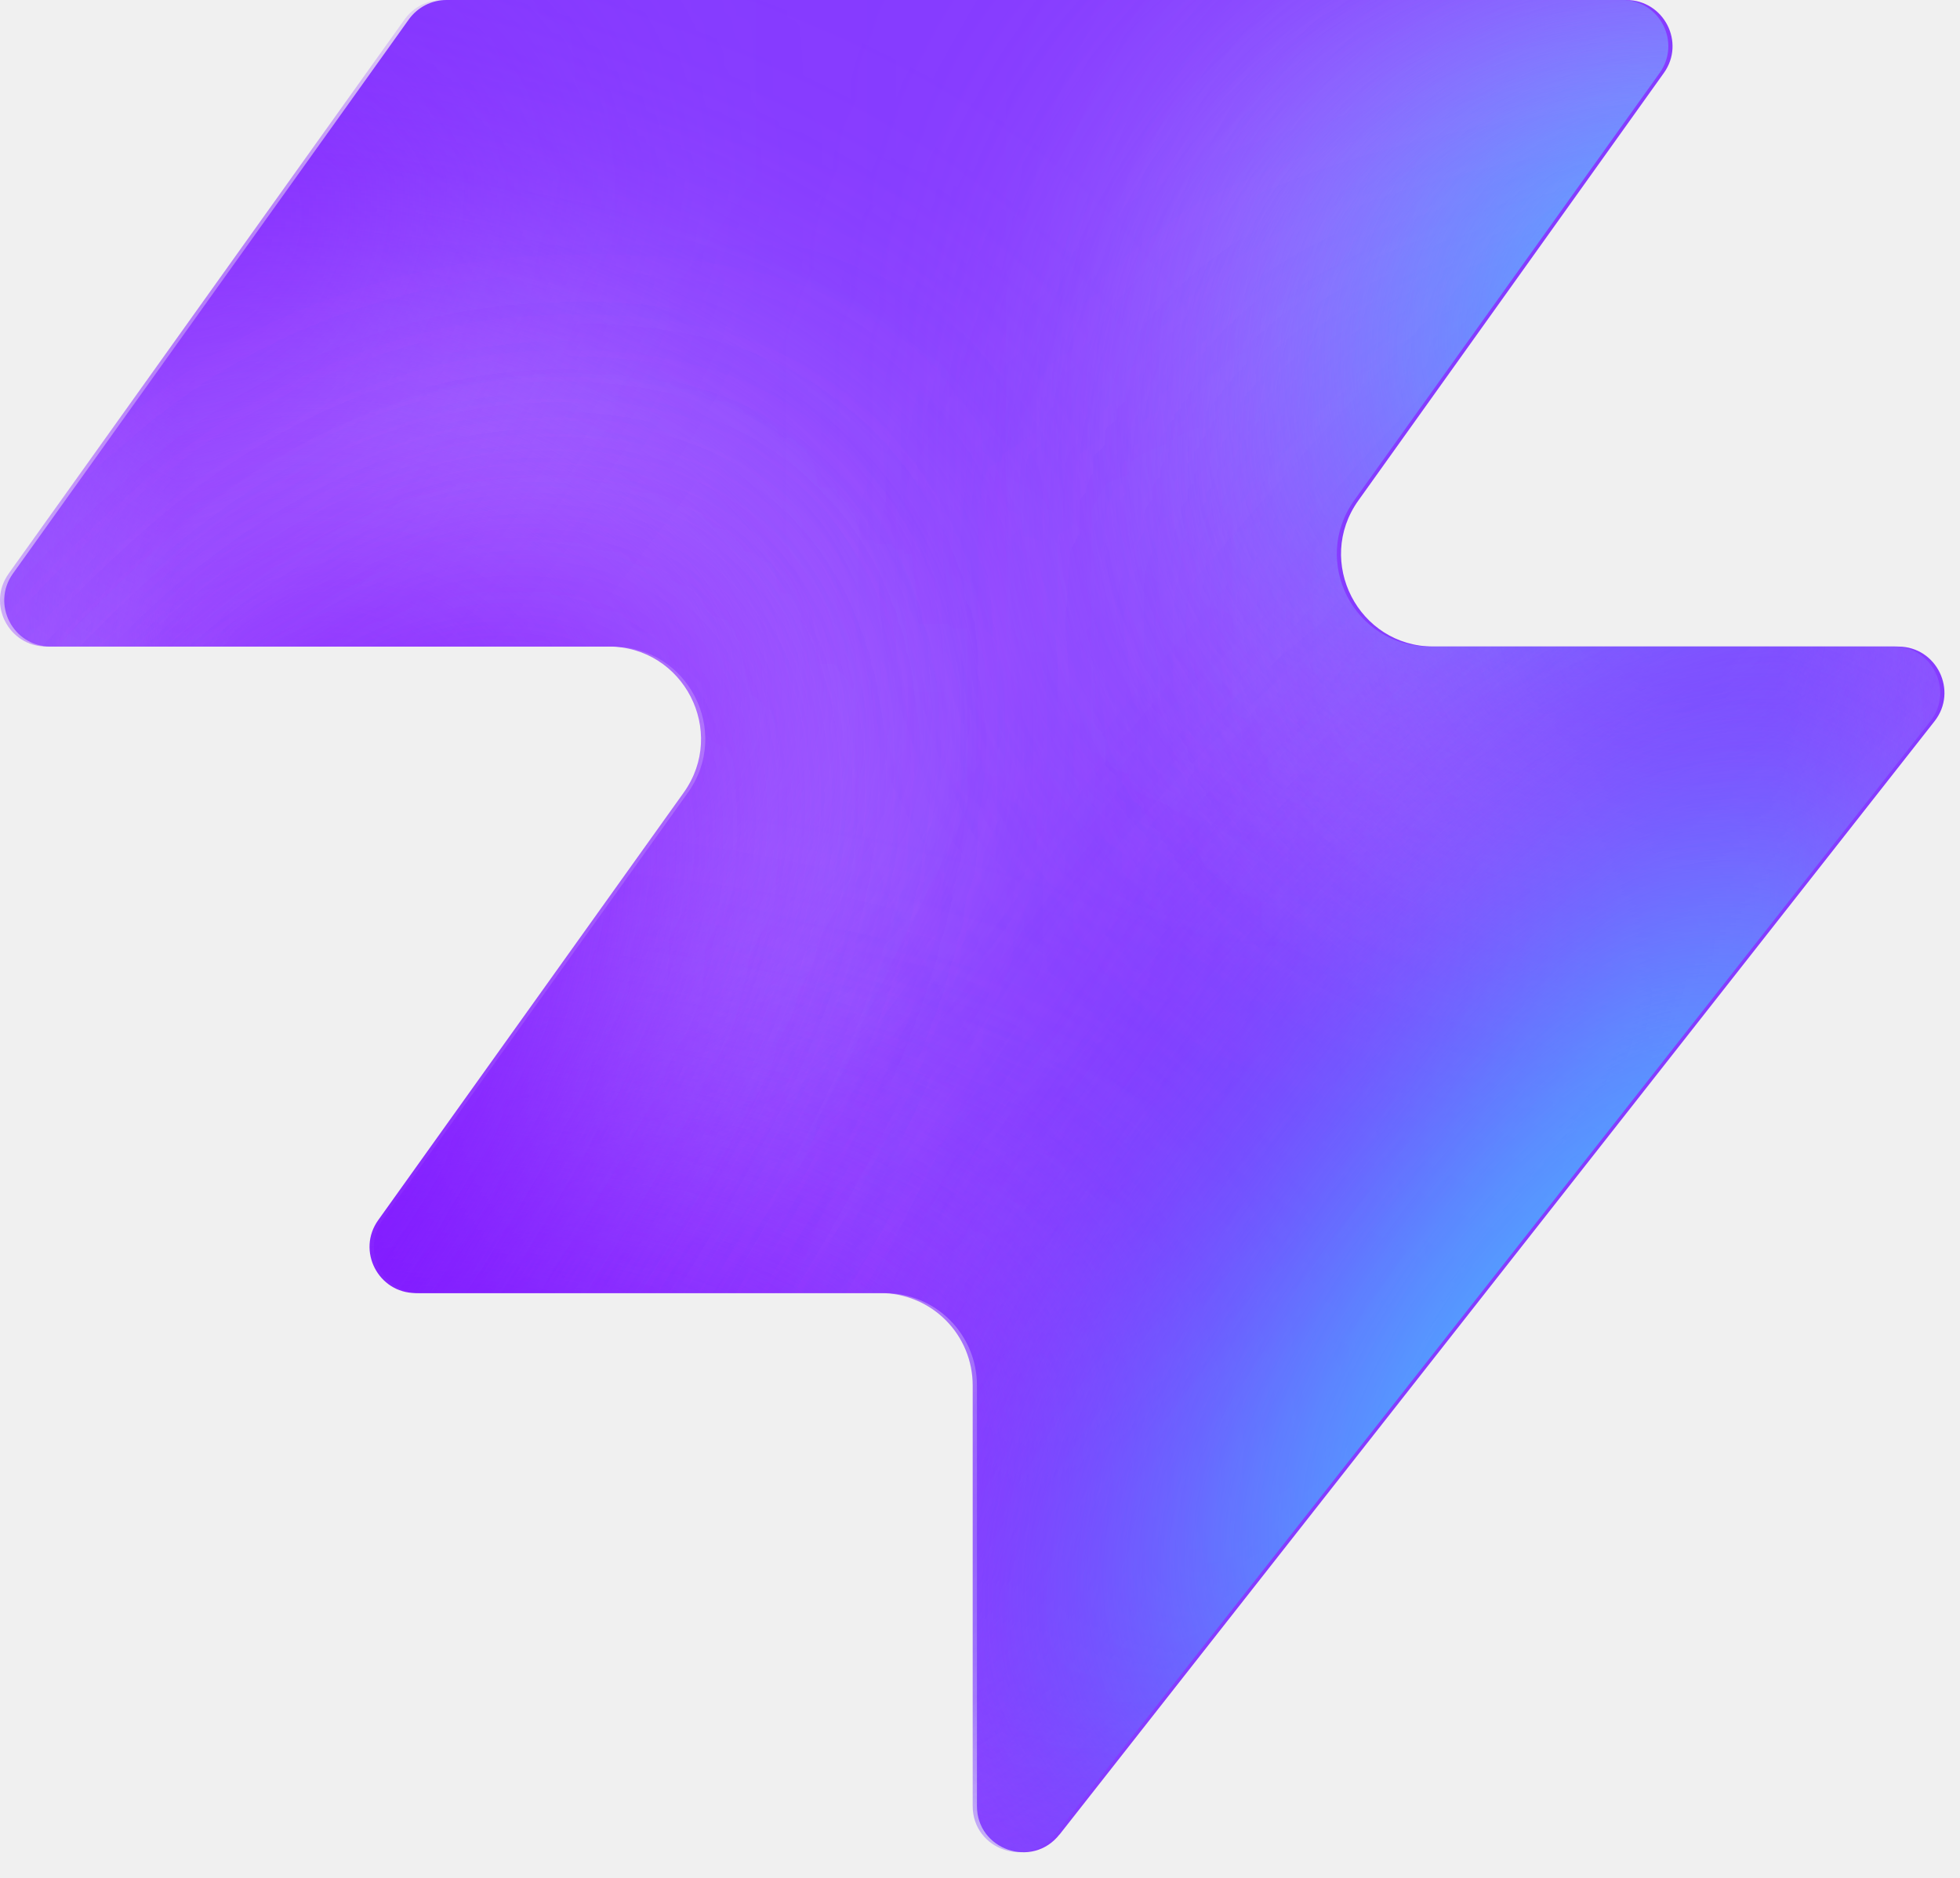
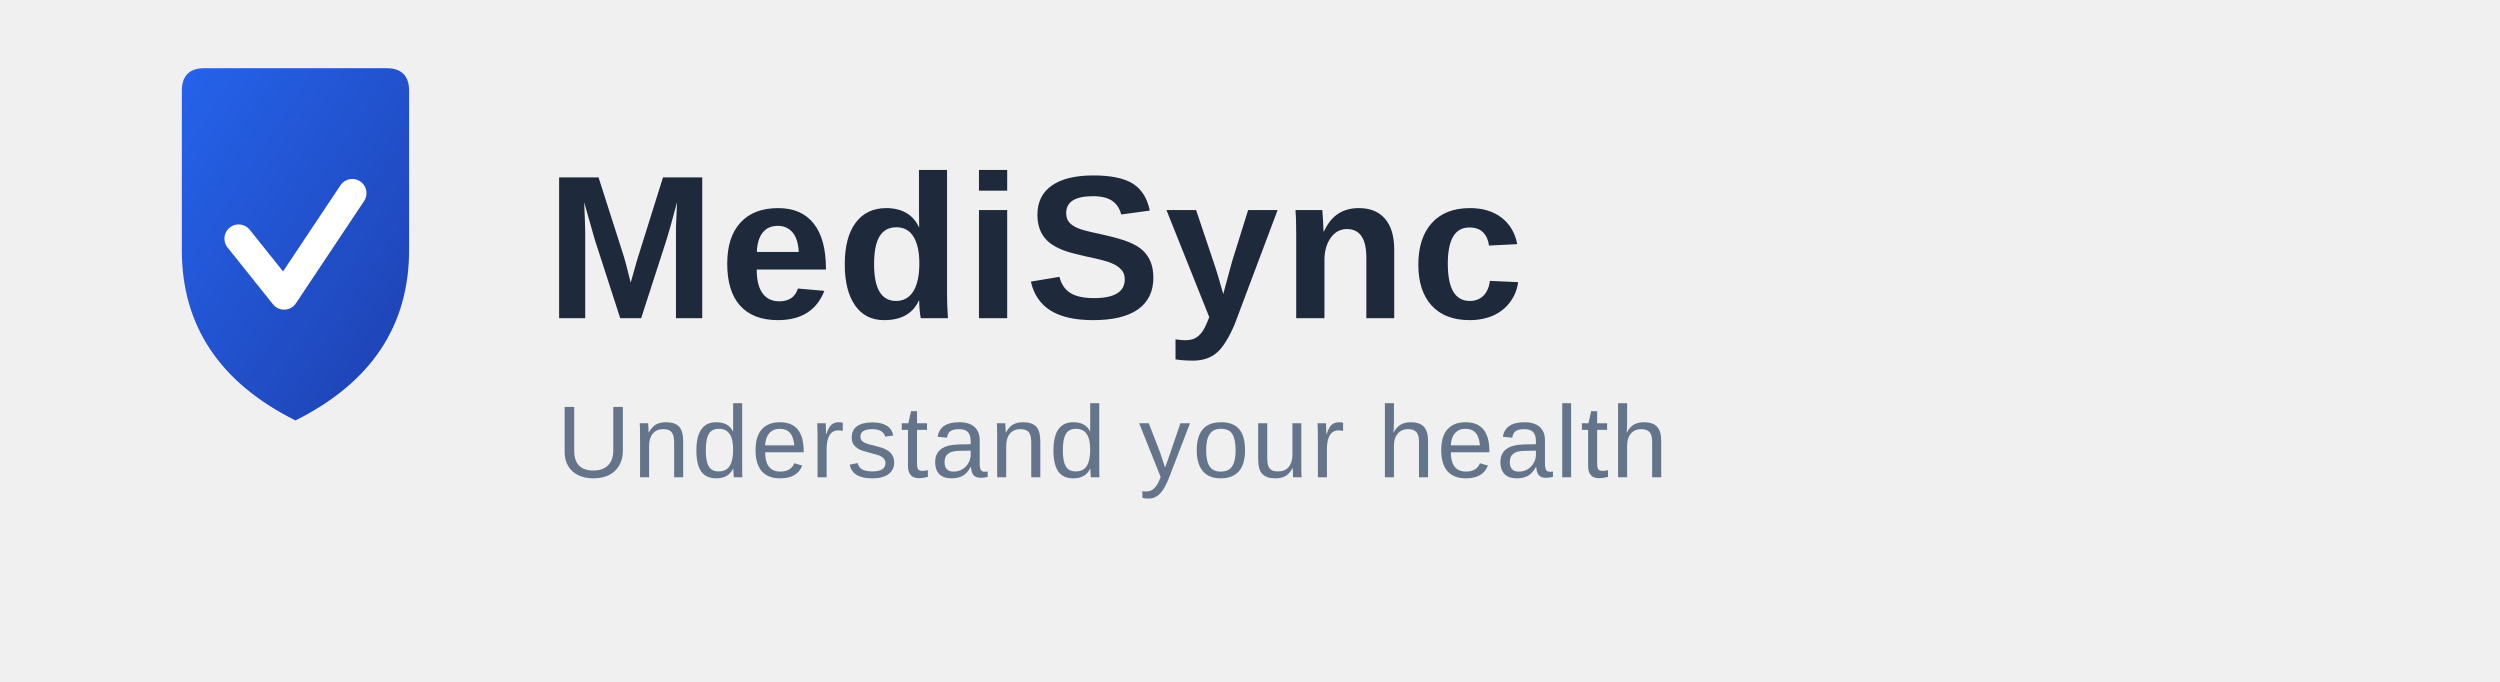
- <svg xmlns="http://www.w3.org/2000/svg" width="48" height="46" fill="none" viewBox="0 0 48 46">
-   <path fill="#863bff" d="M25.946 44.938c-.664.845-2.021.375-2.021-.698V33.937a2.26 2.26 0 0 0-2.262-2.262H10.287c-.92 0-1.456-1.04-.92-1.788l7.48-10.471c1.07-1.497 0-3.578-1.842-3.578H1.237c-.92 0-1.456-1.04-.92-1.788L10.013.474c.214-.297.556-.474.92-.474h28.894c.92 0 1.456 1.04.92 1.788l-7.48 10.471c-1.07 1.498 0 3.579 1.842 3.579h11.377c.943 0 1.473 1.088.89 1.83L25.947 44.94z" style="fill:#863bff;fill:color(display-p3 .525 .23 1);fill-opacity:1" />
-   <mask id="a" width="48" height="46" x="0" y="0" maskUnits="userSpaceOnUse" style="mask-type:alpha">
-     <path fill="#000" d="M25.842 44.938c-.664.844-2.021.375-2.021-.698V33.937a2.26 2.26 0 0 0-2.262-2.262H10.183c-.92 0-1.456-1.04-.92-1.788l7.48-10.471c1.07-1.498 0-3.579-1.842-3.579H1.133c-.92 0-1.456-1.04-.92-1.787L9.91.473c.214-.297.556-.474.92-.474h28.894c.92 0 1.456 1.04.92 1.788l-7.48 10.471c-1.07 1.498 0 3.578 1.842 3.578h11.377c.943 0 1.473 1.088.89 1.832L25.843 44.94z" style="fill:#000;fill-opacity:1" />
-   </mask>
-   <g mask="url(#a)">
-     <g filter="url(#b)">
-       <ellipse cx="5.508" cy="14.704" fill="#ede6ff" rx="5.508" ry="14.704" style="fill:#ede6ff;fill:color(display-p3 .927 .903 1);fill-opacity:1" transform="matrix(.00324 1 1 -.00324 -4.47 31.516)" />
-     </g>
-     <g filter="url(#c)">
-       <ellipse cx="10.399" cy="29.851" fill="#ede6ff" rx="10.399" ry="29.851" style="fill:#ede6ff;fill:color(display-p3 .927 .903 1);fill-opacity:1" transform="matrix(.00324 1 1 -.00324 -39.328 7.883)" />
-     </g>
-     <g filter="url(#d)">
-       <ellipse cx="5.508" cy="30.487" fill="#7e14ff" rx="5.508" ry="30.487" style="fill:#7e14ff;fill:color(display-p3 .492 .077 1);fill-opacity:1" transform="rotate(89.814 -25.913 -14.639)scale(1 -1)" />
-     </g>
-     <g filter="url(#e)">
-       <ellipse cx="5.508" cy="30.599" fill="#7e14ff" rx="5.508" ry="30.599" style="fill:#7e14ff;fill:color(display-p3 .492 .077 1);fill-opacity:1" transform="rotate(89.814 -32.644 -3.334)scale(1 -1)" />
-     </g>
-     <g filter="url(#f)">
-       <ellipse cx="5.508" cy="30.599" fill="#7e14ff" rx="5.508" ry="30.599" style="fill:#7e14ff;fill:color(display-p3 .492 .077 1);fill-opacity:1" transform="matrix(.00324 1 1 -.00324 -34.34 30.47)" />
-     </g>
-     <g filter="url(#g)">
-       <ellipse cx="14.072" cy="22.078" fill="#ede6ff" rx="14.072" ry="22.078" style="fill:#ede6ff;fill:color(display-p3 .927 .903 1);fill-opacity:1" transform="rotate(93.35 24.506 48.493)scale(-1 1)" />
-     </g>
-     <g filter="url(#h)">
-       <ellipse cx="3.47" cy="21.501" fill="#7e14ff" rx="3.47" ry="21.501" style="fill:#7e14ff;fill:color(display-p3 .492 .077 1);fill-opacity:1" transform="rotate(89.009 28.708 47.59)scale(-1 1)" />
-     </g>
-     <g filter="url(#i)">
-       <ellipse cx="3.47" cy="21.501" fill="#7e14ff" rx="3.47" ry="21.501" style="fill:#7e14ff;fill:color(display-p3 .492 .077 1);fill-opacity:1" transform="rotate(89.009 28.708 47.59)scale(-1 1)" />
-     </g>
-     <g filter="url(#j)">
-       <ellipse cx=".387" cy="8.972" fill="#7e14ff" rx="4.407" ry="29.108" style="fill:#7e14ff;fill:color(display-p3 .492 .077 1);fill-opacity:1" transform="rotate(39.51 .387 8.972)" />
-     </g>
-     <g filter="url(#k)">
-       <ellipse cx="47.523" cy="-6.092" fill="#7e14ff" rx="4.407" ry="29.108" style="fill:#7e14ff;fill:color(display-p3 .492 .077 1);fill-opacity:1" transform="rotate(37.892 47.523 -6.092)" />
-     </g>
-     <g filter="url(#l)">
-       <ellipse cx="41.412" cy="6.333" fill="#47bfff" rx="5.971" ry="9.665" style="fill:#47bfff;fill:color(display-p3 .28 .748 1);fill-opacity:1" transform="rotate(37.892 41.412 6.333)" />
-     </g>
-     <g filter="url(#m)">
-       <ellipse cx="-1.879" cy="38.332" fill="#7e14ff" rx="4.407" ry="29.108" style="fill:#7e14ff;fill:color(display-p3 .492 .077 1);fill-opacity:1" transform="rotate(37.892 -1.88 38.332)" />
-     </g>
-     <g filter="url(#n)">
-       <ellipse cx="-1.879" cy="38.332" fill="#7e14ff" rx="4.407" ry="29.108" style="fill:#7e14ff;fill:color(display-p3 .492 .077 1);fill-opacity:1" transform="rotate(37.892 -1.88 38.332)" />
-     </g>
-     <g filter="url(#o)">
-       <ellipse cx="35.651" cy="29.907" fill="#7e14ff" rx="4.407" ry="29.108" style="fill:#7e14ff;fill:color(display-p3 .492 .077 1);fill-opacity:1" transform="rotate(37.892 35.651 29.907)" />
-     </g>
-     <g filter="url(#p)">
-       <ellipse cx="38.418" cy="32.4" fill="#47bfff" rx="5.971" ry="15.297" style="fill:#47bfff;fill:color(display-p3 .28 .748 1);fill-opacity:1" transform="rotate(37.892 38.418 32.4)" />
-     </g>
-   </g>
+ <svg xmlns="http://www.w3.org/2000/svg" viewBox="0 0 220 60" width="220" height="60">
  <defs>
-     <filter id="b" width="60.045" height="41.654" x="-19.77" y="16.149" color-interpolation-filters="sRGB" filterUnits="userSpaceOnUse">
-       <feFlood flood-opacity="0" result="BackgroundImageFix" />
-       <feBlend in="SourceGraphic" in2="BackgroundImageFix" result="shape" />
-       <feGaussianBlur result="effect1_foregroundBlur_2002_17158" stdDeviation="7.659" />
-     </filter>
-     <filter id="c" width="90.34" height="51.437" x="-54.613" y="-7.533" color-interpolation-filters="sRGB" filterUnits="userSpaceOnUse">
-       <feFlood flood-opacity="0" result="BackgroundImageFix" />
-       <feBlend in="SourceGraphic" in2="BackgroundImageFix" result="shape" />
-       <feGaussianBlur result="effect1_foregroundBlur_2002_17158" stdDeviation="7.659" />
-     </filter>
-     <filter id="d" width="79.355" height="29.4" x="-49.64" y="2.03" color-interpolation-filters="sRGB" filterUnits="userSpaceOnUse">
-       <feFlood flood-opacity="0" result="BackgroundImageFix" />
-       <feBlend in="SourceGraphic" in2="BackgroundImageFix" result="shape" />
-       <feGaussianBlur result="effect1_foregroundBlur_2002_17158" stdDeviation="4.596" />
-     </filter>
-     <filter id="e" width="79.579" height="29.4" x="-45.045" y="20.029" color-interpolation-filters="sRGB" filterUnits="userSpaceOnUse">
-       <feFlood flood-opacity="0" result="BackgroundImageFix" />
-       <feBlend in="SourceGraphic" in2="BackgroundImageFix" result="shape" />
-       <feGaussianBlur result="effect1_foregroundBlur_2002_17158" stdDeviation="4.596" />
-     </filter>
-     <filter id="f" width="79.579" height="29.4" x="-43.513" y="21.178" color-interpolation-filters="sRGB" filterUnits="userSpaceOnUse">
-       <feFlood flood-opacity="0" result="BackgroundImageFix" />
-       <feBlend in="SourceGraphic" in2="BackgroundImageFix" result="shape" />
-       <feGaussianBlur result="effect1_foregroundBlur_2002_17158" stdDeviation="4.596" />
-     </filter>
-     <filter id="g" width="74.749" height="58.852" x="15.756" y="-17.901" color-interpolation-filters="sRGB" filterUnits="userSpaceOnUse">
-       <feFlood flood-opacity="0" result="BackgroundImageFix" />
-       <feBlend in="SourceGraphic" in2="BackgroundImageFix" result="shape" />
-       <feGaussianBlur result="effect1_foregroundBlur_2002_17158" stdDeviation="7.659" />
-     </filter>
-     <filter id="h" width="61.377" height="25.362" x="23.548" y="2.284" color-interpolation-filters="sRGB" filterUnits="userSpaceOnUse">
-       <feFlood flood-opacity="0" result="BackgroundImageFix" />
-       <feBlend in="SourceGraphic" in2="BackgroundImageFix" result="shape" />
-       <feGaussianBlur result="effect1_foregroundBlur_2002_17158" stdDeviation="4.596" />
-     </filter>
-     <filter id="i" width="61.377" height="25.362" x="23.548" y="2.284" color-interpolation-filters="sRGB" filterUnits="userSpaceOnUse">
-       <feFlood flood-opacity="0" result="BackgroundImageFix" />
-       <feBlend in="SourceGraphic" in2="BackgroundImageFix" result="shape" />
-       <feGaussianBlur result="effect1_foregroundBlur_2002_17158" stdDeviation="4.596" />
-     </filter>
-     <filter id="j" width="56.045" height="63.649" x="-27.636" y="-22.853" color-interpolation-filters="sRGB" filterUnits="userSpaceOnUse">
-       <feFlood flood-opacity="0" result="BackgroundImageFix" />
-       <feBlend in="SourceGraphic" in2="BackgroundImageFix" result="shape" />
-       <feGaussianBlur result="effect1_foregroundBlur_2002_17158" stdDeviation="4.596" />
-     </filter>
-     <filter id="k" width="54.814" height="64.646" x="20.116" y="-38.415" color-interpolation-filters="sRGB" filterUnits="userSpaceOnUse">
-       <feFlood flood-opacity="0" result="BackgroundImageFix" />
-       <feBlend in="SourceGraphic" in2="BackgroundImageFix" result="shape" />
-       <feGaussianBlur result="effect1_foregroundBlur_2002_17158" stdDeviation="4.596" />
-     </filter>
-     <filter id="l" width="33.541" height="35.313" x="24.641" y="-11.323" color-interpolation-filters="sRGB" filterUnits="userSpaceOnUse">
-       <feFlood flood-opacity="0" result="BackgroundImageFix" />
-       <feBlend in="SourceGraphic" in2="BackgroundImageFix" result="shape" />
-       <feGaussianBlur result="effect1_foregroundBlur_2002_17158" stdDeviation="4.596" />
-     </filter>
-     <filter id="m" width="54.814" height="64.646" x="-29.286" y="6.009" color-interpolation-filters="sRGB" filterUnits="userSpaceOnUse">
-       <feFlood flood-opacity="0" result="BackgroundImageFix" />
-       <feBlend in="SourceGraphic" in2="BackgroundImageFix" result="shape" />
-       <feGaussianBlur result="effect1_foregroundBlur_2002_17158" stdDeviation="4.596" />
-     </filter>
-     <filter id="n" width="54.814" height="64.646" x="-29.286" y="6.009" color-interpolation-filters="sRGB" filterUnits="userSpaceOnUse">
-       <feFlood flood-opacity="0" result="BackgroundImageFix" />
-       <feBlend in="SourceGraphic" in2="BackgroundImageFix" result="shape" />
-       <feGaussianBlur result="effect1_foregroundBlur_2002_17158" stdDeviation="4.596" />
-     </filter>
-     <filter id="o" width="54.814" height="64.646" x="8.244" y="-2.416" color-interpolation-filters="sRGB" filterUnits="userSpaceOnUse">
-       <feFlood flood-opacity="0" result="BackgroundImageFix" />
-       <feBlend in="SourceGraphic" in2="BackgroundImageFix" result="shape" />
-       <feGaussianBlur result="effect1_foregroundBlur_2002_17158" stdDeviation="4.596" />
-     </filter>
-     <filter id="p" width="39.409" height="43.623" x="18.713" y="10.588" color-interpolation-filters="sRGB" filterUnits="userSpaceOnUse">
-       <feFlood flood-opacity="0" result="BackgroundImageFix" />
-       <feBlend in="SourceGraphic" in2="BackgroundImageFix" result="shape" />
-       <feGaussianBlur result="effect1_foregroundBlur_2002_17158" stdDeviation="4.596" />
-     </filter>
+     <linearGradient id="shieldGrad" x1="0%" y1="0%" x2="100%" y2="100%">
+       <stop offset="0%" style="stop-color:#2563EB;stop-opacity:1" />
+       <stop offset="100%" style="stop-color:#1E40AF;stop-opacity:1" />
+     </linearGradient>
  </defs>
+   <path d="M18 6 L34 6 Q36 6 36 8 L36 22 Q36 32 26 37 Q16 32 16 22 L16 8 Q16 6 18 6 Z" fill="url(#shieldGrad)" />
+   <polyline points="21,21 25,26 31,17" fill="none" stroke="white" stroke-width="2.5" stroke-linecap="round" stroke-linejoin="round" />
+   <text x="48" y="28" font-family="'Segoe UI', Arial, sans-serif" font-size="18" font-weight="700" fill="#1E293B" letter-spacing="0.3">MediSync</text>
+   <text x="49" y="42" font-family="'Segoe UI', Arial, sans-serif" font-size="9" font-weight="400" fill="#64748B" letter-spacing="0.2">Understand your health</text>
</svg>
